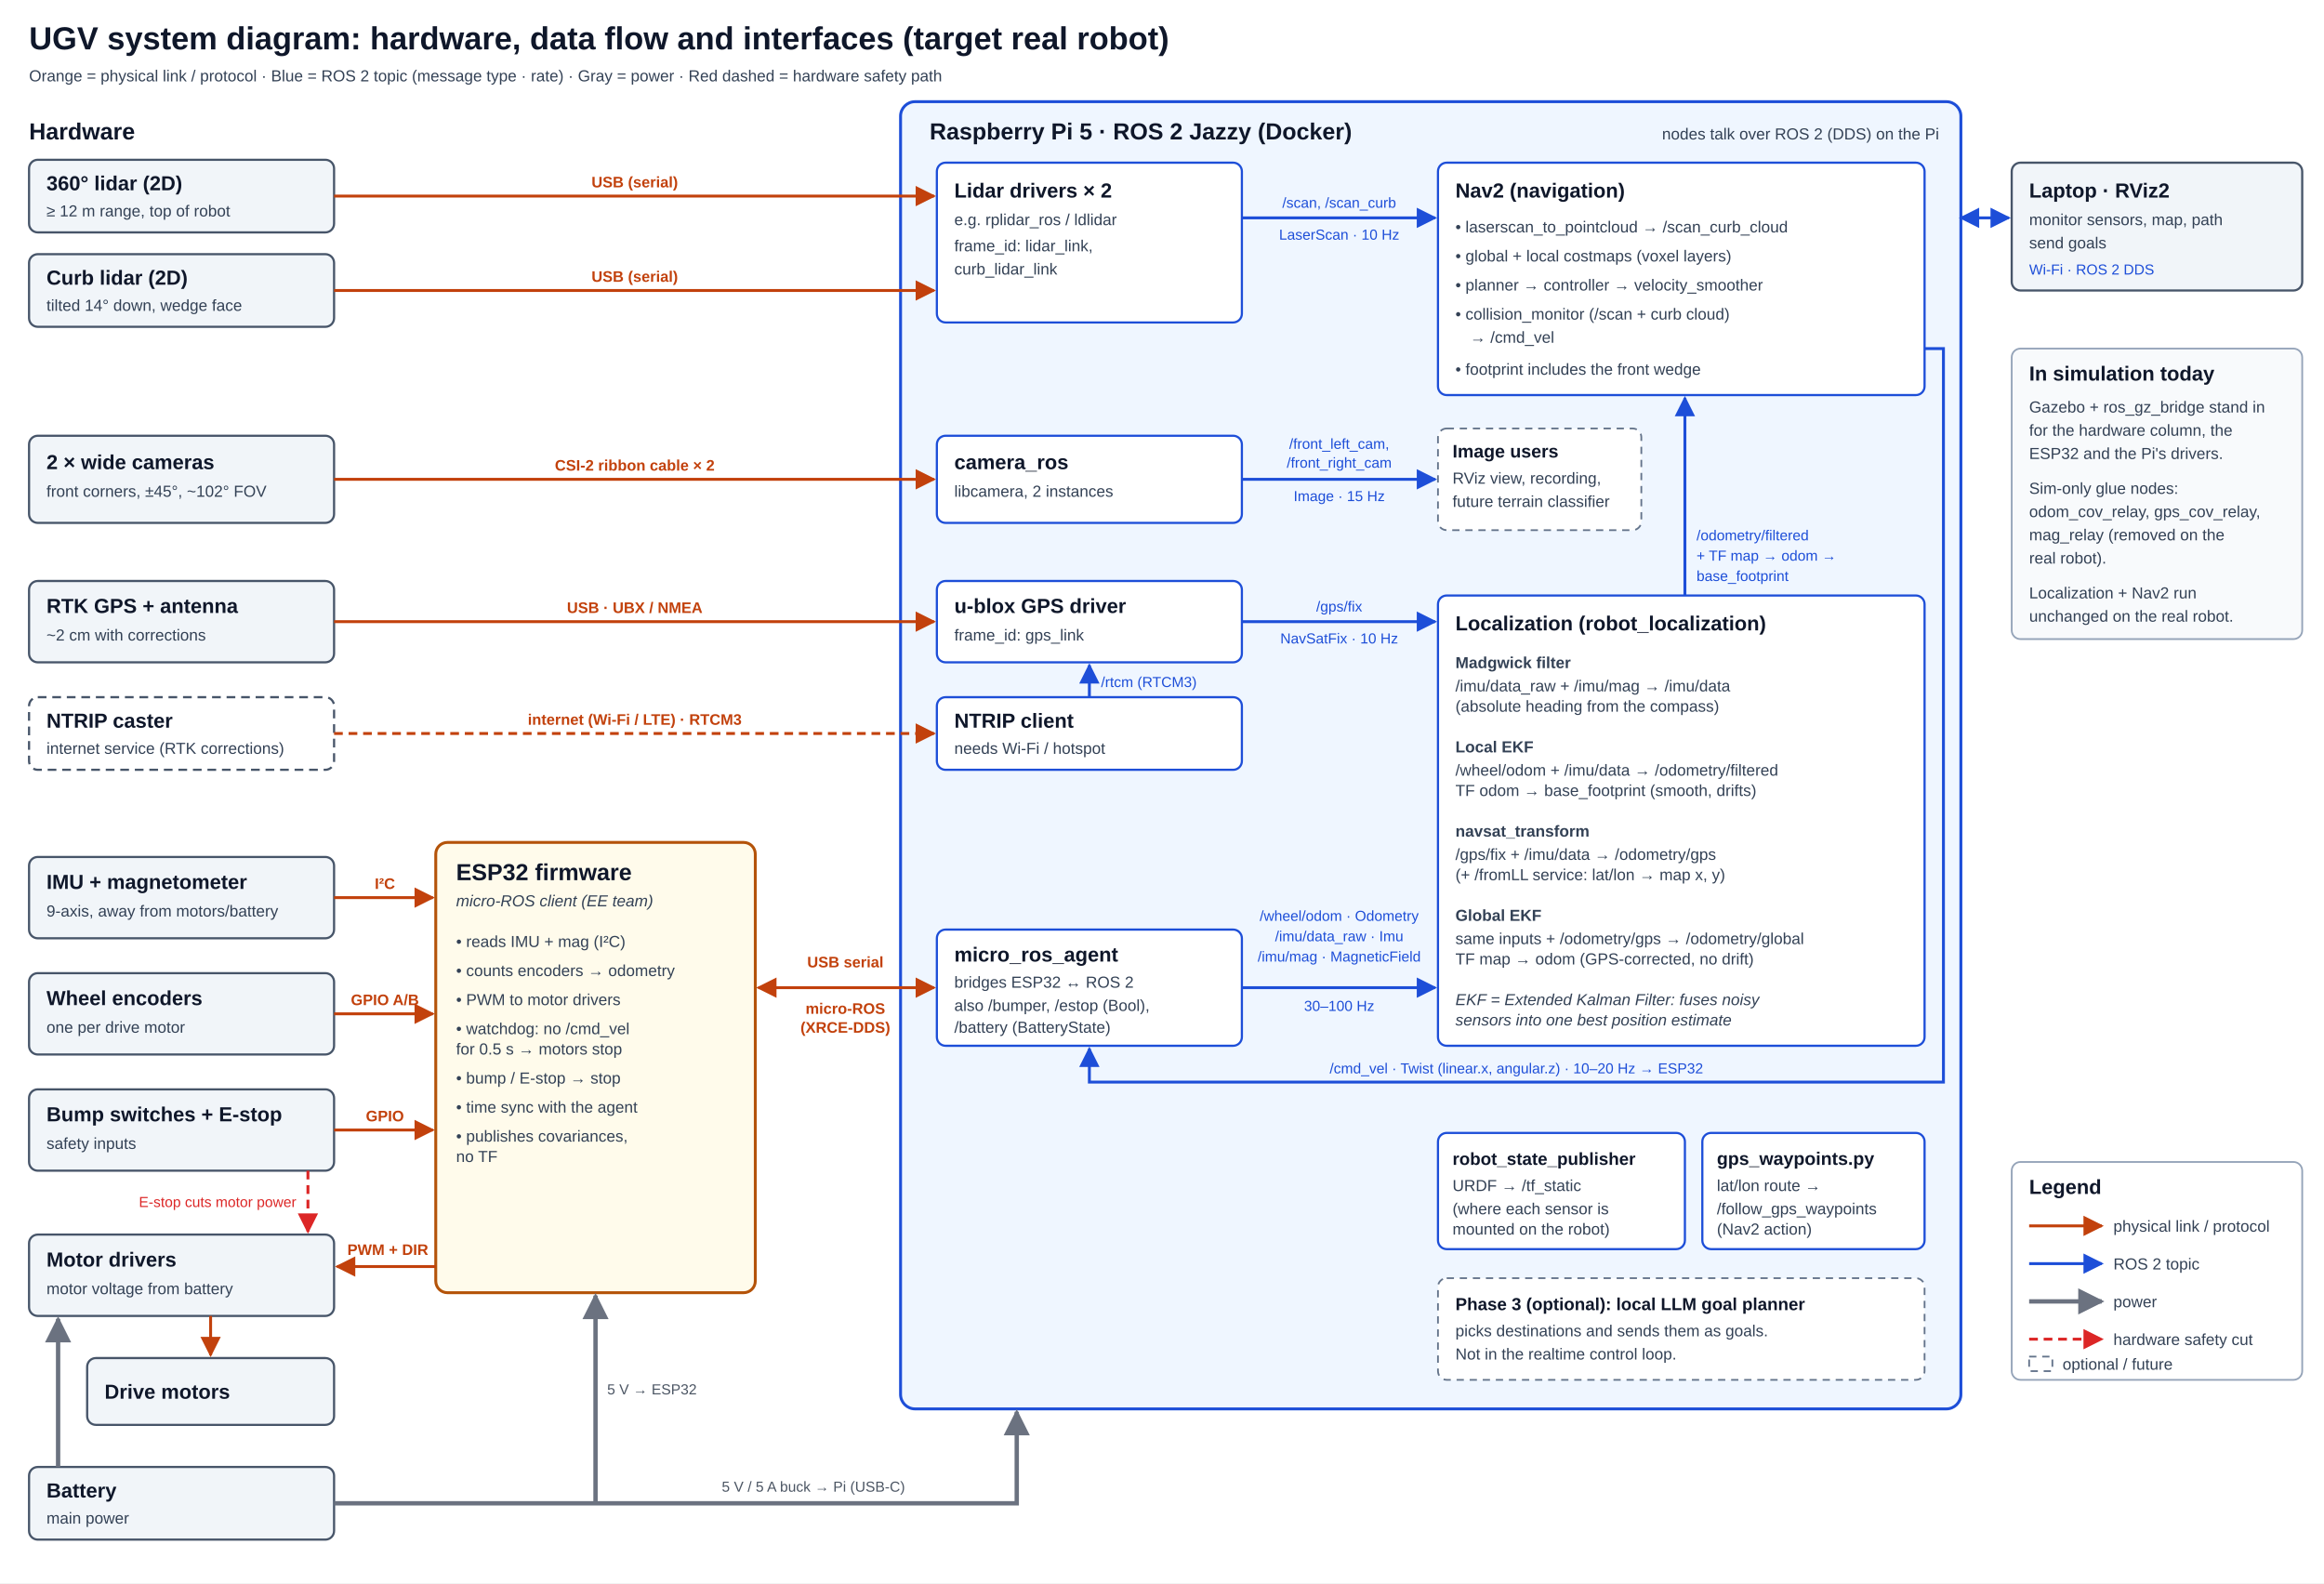
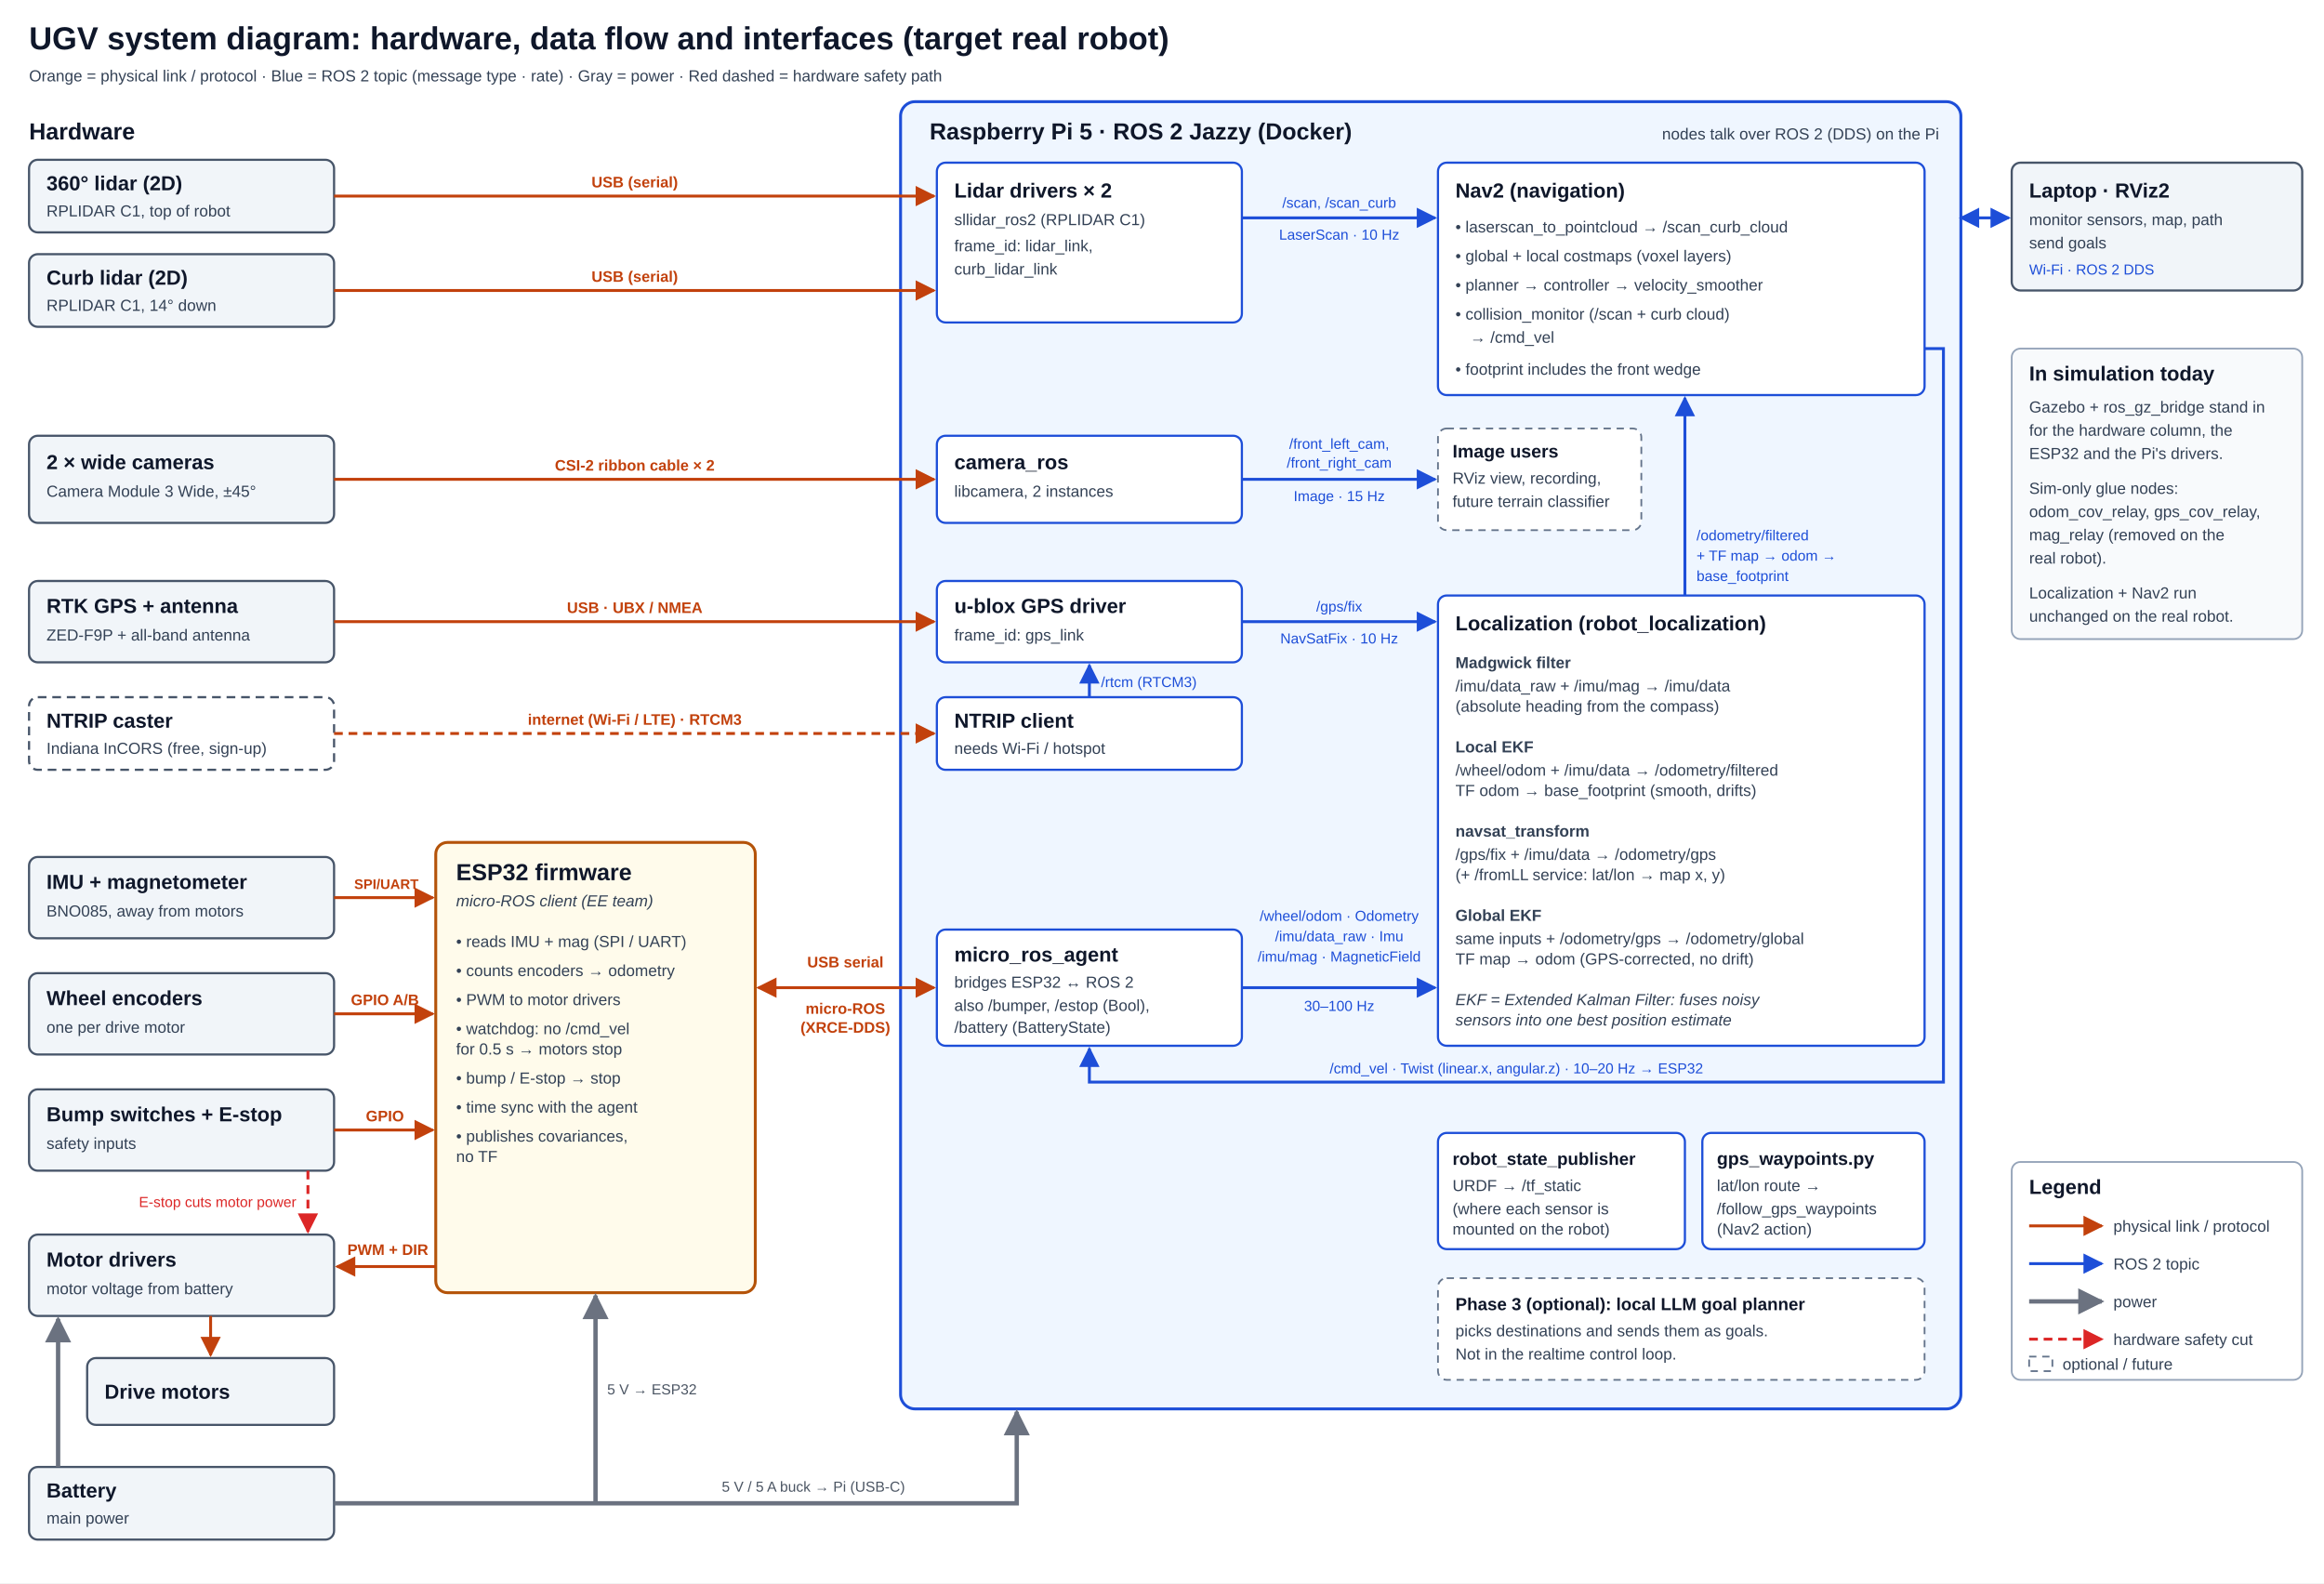
<svg xmlns="http://www.w3.org/2000/svg" viewBox="0 0 1600 1090" width="1600" height="1090" font-family="Arial, Helvetica, sans-serif">
  <defs>
    <marker id="aPhys" viewBox="0 0 10 10" refX="9" refY="5" markerWidth="7" markerHeight="7" orient="auto-start-reverse">
      <path d="M0,0 L10,5 L0,10 z" fill="#c2410c" />
    </marker>
    <marker id="aRos" viewBox="0 0 10 10" refX="9" refY="5" markerWidth="7" markerHeight="7" orient="auto-start-reverse">
      <path d="M0,0 L10,5 L0,10 z" fill="#1d4ed8" />
    </marker>
    <marker id="aPow" viewBox="0 0 10 10" refX="9" refY="5" markerWidth="6" markerHeight="6" orient="auto-start-reverse">
      <path d="M0,0 L10,5 L0,10 z" fill="#6b7280" />
    </marker>
    <marker id="aSafe" viewBox="0 0 10 10" refX="9" refY="5" markerWidth="7" markerHeight="7" orient="auto-start-reverse">
      <path d="M0,0 L10,5 L0,10 z" fill="#dc2626" />
    </marker>
    <style>
      .t  { font-size: 14px; font-weight: bold; fill: #0f172a; }
      .s  { font-size: 11px; fill: #334155; }
      .h  { font-size: 16px; font-weight: bold; fill: #0f172a; }
      .lp { font-size: 10.5px; fill: #c2410c; font-weight: bold; }
      .lr { font-size: 10px; fill: #1d4ed8; }
      .lw { font-size: 10px; fill: #4b5563; }
      .ls { font-size: 10px; fill: #dc2626; }
      .hw   { fill: #f1f5f9; stroke: #475569; stroke-width: 1.5; }
      .ext  { fill: #ffffff; stroke: #475569; stroke-width: 1.5; stroke-dasharray: 6 4; }
      .node { fill: #ffffff; stroke: #1d4ed8; stroke-width: 1.5; }
      .opt  { fill: #ffffff; stroke: #64748b; stroke-width: 1.2; stroke-dasharray: 5 4; }
      .phys { stroke: #c2410c; stroke-width: 2; fill: none; }
      .ros  { stroke: #1d4ed8; stroke-width: 2; fill: none; }
      .pow  { stroke: #6b7280; stroke-width: 3; fill: none; }
      .safe { stroke: #dc2626; stroke-width: 2; fill: none; stroke-dasharray: 6 4; }
    </style>
  </defs>
  <rect width="1600" height="1090" fill="#ffffff" />
  <text x="20" y="34" font-size="22" font-weight="bold" fill="#0f172a">UGV system diagram: hardware, data flow and interfaces (target real robot)</text>
  <text x="20" y="56" class="s" font-size="13">Orange = physical link / protocol · Blue = ROS 2 topic (message type · rate) · Gray = power · Red dashed = hardware safety path</text>
  <text x="20" y="96" class="h">Hardware</text>
  <rect x="20" y="110" width="210" height="50" rx="6" class="hw" />
  <text x="32" y="131" class="t">360° lidar (2D)</text>
-   <text x="32" y="149" class="s">≥ 12 m range, top of robot</text>
+   <text x="32" y="149" class="s">RPLIDAR C1, top of robot</text>
  <rect x="20" y="175" width="210" height="50" rx="6" class="hw" />
  <text x="32" y="196" class="t">Curb lidar (2D)</text>
-   <text x="32" y="214" class="s">tilted 14° down, wedge face</text>
+   <text x="32" y="214" class="s">RPLIDAR C1, 14° down</text>
  <rect x="20" y="300" width="210" height="60" rx="6" class="hw" />
  <text x="32" y="323" class="t">2 × wide cameras</text>
-   <text x="32" y="342" class="s">front corners, ±45°, ~102° FOV</text>
+   <text x="32" y="342" class="s">Camera Module 3 Wide, ±45°</text>
  <rect x="20" y="400" width="210" height="56" rx="6" class="hw" />
  <text x="32" y="422" class="t">RTK GPS + antenna</text>
-   <text x="32" y="441" class="s">~2 cm with corrections</text>
+   <text x="32" y="441" class="s">ZED-F9P + all-band antenna</text>
  <rect x="20" y="480" width="210" height="50" rx="6" class="ext" />
  <text x="32" y="501" class="t">NTRIP caster</text>
-   <text x="32" y="519" class="s">internet service (RTK corrections)</text>
+   <text x="32" y="519" class="s">Indiana InCORS (free, sign-up)</text>
  <rect x="20" y="590" width="210" height="56" rx="6" class="hw" />
  <text x="32" y="612" class="t">IMU + magnetometer</text>
-   <text x="32" y="631" class="s">9-axis, away from motors/battery</text>
+   <text x="32" y="631" class="s">BNO085, away from motors</text>
  <rect x="20" y="670" width="210" height="56" rx="6" class="hw" />
  <text x="32" y="692" class="t">Wheel encoders</text>
  <text x="32" y="711" class="s">one per drive motor</text>
  <rect x="20" y="750" width="210" height="56" rx="6" class="hw" />
  <text x="32" y="772" class="t">Bump switches + E-stop</text>
  <text x="32" y="791" class="s">safety inputs</text>
  <rect x="20" y="850" width="210" height="56" rx="6" class="hw" />
  <text x="32" y="872" class="t">Motor drivers</text>
  <text x="32" y="891" class="s">motor voltage from battery</text>
  <rect x="60" y="935" width="170" height="46" rx="6" class="hw" />
  <text x="72" y="963" class="t">Drive motors</text>
  <rect x="20" y="1010" width="210" height="50" rx="6" class="hw" />
  <text x="32" y="1031" class="t">Battery</text>
  <text x="32" y="1049" class="s">main power</text>
  <rect x="300" y="580" width="220" height="310" rx="8" fill="#fffbeb" stroke="#b45309" stroke-width="2" />
  <text x="314" y="606" class="h">ESP32 firmware</text>
  <text x="314" y="624" class="s" font-style="italic">micro-ROS client (EE team)</text>
-   <text x="314" y="652" class="s">• reads IMU + mag (I²C)</text>
+   <text x="314" y="652" class="s">• reads IMU + mag (SPI / UART)</text>
  <text x="314" y="672" class="s">• counts encoders → odometry</text>
  <text x="314" y="692" class="s">• PWM to motor drivers</text>
  <text x="314" y="712" class="s">• watchdog: no /cmd_vel</text>
  <text x="314" y="726" class="s">   for 0.5 s → motors stop</text>
  <text x="314" y="746" class="s">• bump / E-stop → stop</text>
  <text x="314" y="766" class="s">• time sync with the agent</text>
  <text x="314" y="786" class="s">• publishes covariances,</text>
  <text x="314" y="800" class="s">   no TF</text>
  <rect x="620" y="70" width="730" height="900" rx="10" fill="#eff6ff" stroke="#1d4ed8" stroke-width="2" />
  <text x="640" y="96" class="h">Raspberry Pi 5 · ROS 2 Jazzy (Docker)</text>
  <text x="1335" y="96" class="s" text-anchor="end">nodes talk over ROS 2 (DDS) on the Pi</text>
  <rect x="645" y="112" width="210" height="110" rx="6" class="node" />
  <text x="657" y="136" class="t">Lidar drivers × 2</text>
-   <text x="657" y="155" class="s">e.g. rplidar_ros / ldlidar</text>
+   <text x="657" y="155" class="s">sllidar_ros2 (RPLIDAR C1)</text>
  <text x="657" y="173" class="s">frame_id: lidar_link,</text>
  <text x="657" y="189" class="s">curb_lidar_link</text>
  <rect x="645" y="300" width="210" height="60" rx="6" class="node" />
  <text x="657" y="323" class="t">camera_ros</text>
  <text x="657" y="342" class="s">libcamera, 2 instances</text>
  <rect x="645" y="400" width="210" height="56" rx="6" class="node" />
  <text x="657" y="422" class="t">u-blox GPS driver</text>
  <text x="657" y="441" class="s">frame_id: gps_link</text>
  <rect x="645" y="480" width="210" height="50" rx="6" class="node" />
  <text x="657" y="501" class="t">NTRIP client</text>
  <text x="657" y="519" class="s">needs Wi-Fi / hotspot</text>
  <rect x="645" y="640" width="210" height="80" rx="6" class="node" />
  <text x="657" y="662" class="t">micro_ros_agent</text>
  <text x="657" y="680" class="s">bridges ESP32 ↔ ROS 2</text>
  <text x="657" y="696" class="s">also /bumper, /estop (Bool),</text>
  <text x="657" y="711" class="s">/battery (BatteryState)</text>
  <rect x="990" y="112" width="335" height="160" rx="6" class="node" />
  <text x="1002" y="136" class="t">Nav2 (navigation)</text>
  <text x="1002" y="160" class="s">• laserscan_to_pointcloud → /scan_curb_cloud</text>
  <text x="1002" y="180" class="s">• global + local costmaps (voxel layers)</text>
  <text x="1002" y="200" class="s">• planner → controller → velocity_smoother</text>
  <text x="1002" y="220" class="s">• collision_monitor (/scan + curb cloud)</text>
  <text x="1012" y="236" class="s">  → /cmd_vel</text>
  <text x="1002" y="258" class="s">• footprint includes the front wedge</text>
  <rect x="990" y="295" width="140" height="70" rx="6" class="opt" />
  <text x="1000" y="315" class="t" style="font-size:12.5px">Image users</text>
  <text x="1000" y="333" class="s">RViz view, recording,</text>
  <text x="1000" y="349" class="s">future terrain classifier</text>
  <rect x="990" y="410" width="335" height="310" rx="6" class="node" />
  <text x="1002" y="434" class="t">Localization (robot_localization)</text>
  <text x="1002" y="460" class="s" font-weight="bold">Madgwick filter</text>
  <text x="1002" y="476" class="s">/imu/data_raw + /imu/mag → /imu/data</text>
  <text x="1002" y="490" class="s">(absolute heading from the compass)</text>
  <text x="1002" y="518" class="s" font-weight="bold">Local EKF</text>
  <text x="1002" y="534" class="s">/wheel/odom + /imu/data → /odometry/filtered</text>
  <text x="1002" y="548" class="s">TF odom → base_footprint (smooth, drifts)</text>
  <text x="1002" y="576" class="s" font-weight="bold">navsat_transform</text>
  <text x="1002" y="592" class="s">/gps/fix + /imu/data → /odometry/gps</text>
  <text x="1002" y="606" class="s">(+ /fromLL service: lat/lon → map x, y)</text>
  <text x="1002" y="634" class="s" font-weight="bold">Global EKF</text>
  <text x="1002" y="650" class="s">same inputs + /odometry/gps → /odometry/global</text>
  <text x="1002" y="664" class="s">TF map → odom (GPS-corrected, no drift)</text>
  <text x="1002" y="692" class="s" font-style="italic">EKF = Extended Kalman Filter: fuses noisy</text>
  <text x="1002" y="706" class="s" font-style="italic">sensors into one best position estimate</text>
  <rect x="990" y="780" width="170" height="80" rx="6" class="node" />
  <text x="1000" y="802" class="t" style="font-size:12px">robot_state_publisher</text>
  <text x="1000" y="820" class="s">URDF → /tf_static</text>
  <text x="1000" y="836" class="s">(where each sensor is</text>
  <text x="1000" y="850" class="s">mounted on the robot)</text>
  <rect x="1172" y="780" width="153" height="80" rx="6" class="node" />
  <text x="1182" y="802" class="t" style="font-size:12.5px">gps_waypoints.py</text>
  <text x="1182" y="820" class="s">lat/lon route →</text>
  <text x="1182" y="836" class="s">/follow_gps_waypoints</text>
  <text x="1182" y="850" class="s">(Nav2 action)</text>
  <rect x="990" y="880" width="335" height="70" rx="6" class="opt" />
  <text x="1002" y="902" class="t" style="font-size:12px">Phase 3 (optional): local LLM goal planner</text>
  <text x="1002" y="920" class="s">picks destinations and sends them as goals.</text>
  <text x="1002" y="936" class="s">Not in the realtime control loop.</text>
  <rect x="1385" y="112" width="200" height="88" rx="6" class="hw" />
  <text x="1397" y="136" class="t">Laptop · RViz2</text>
  <text x="1397" y="155" class="s">monitor sensors, map, path</text>
  <text x="1397" y="171" class="s">send goals</text>
  <text x="1397" y="189" class="lr">Wi-Fi · ROS 2 DDS</text>
  <rect x="1385" y="240" width="200" height="200" rx="6" fill="#f8fafc" stroke="#94a3b8" stroke-width="1.2" />
  <text x="1397" y="262" class="t">In simulation today</text>
  <text x="1397" y="284" class="s">Gazebo + ros_gz_bridge stand in</text>
  <text x="1397" y="300" class="s">for the hardware column, the</text>
  <text x="1397" y="316" class="s">ESP32 and the Pi's drivers.</text>
  <text x="1397" y="340" class="s">Sim-only glue nodes:</text>
  <text x="1397" y="356" class="s">odom_cov_relay, gps_cov_relay,</text>
  <text x="1397" y="372" class="s">mag_relay (removed on the</text>
  <text x="1397" y="388" class="s">real robot).</text>
  <text x="1397" y="412" class="s">Localization + Nav2 run</text>
  <text x="1397" y="428" class="s">unchanged on the real robot.</text>
  <rect x="1385" y="800" width="200" height="150" rx="6" fill="#ffffff" stroke="#94a3b8" stroke-width="1.2" />
  <text x="1397" y="822" class="t">Legend</text>
  <line x1="1397" y1="844" x2="1447" y2="844" class="phys" marker-end="url(#aPhys)" />
  <text x="1455" y="848" class="s">physical link / protocol</text>
  <line x1="1397" y1="870" x2="1447" y2="870" class="ros" marker-end="url(#aRos)" />
  <text x="1455" y="874" class="s">ROS 2 topic</text>
  <line x1="1397" y1="896" x2="1447" y2="896" class="pow" marker-end="url(#aPow)" />
  <text x="1455" y="900" class="s">power</text>
  <line x1="1397" y1="922" x2="1447" y2="922" class="safe" marker-end="url(#aSafe)" />
  <text x="1455" y="926" class="s">hardware safety cut</text>
  <rect x="1397" y="934" width="16" height="10" class="opt" />
  <text x="1420" y="943" class="s">optional / future</text>
  <line x1="230" y1="135" x2="643" y2="135" class="phys" marker-end="url(#aPhys)" />
  <text x="437" y="129" class="lp" text-anchor="middle">USB (serial)</text>
  <line x1="230" y1="200" x2="643" y2="200" class="phys" marker-end="url(#aPhys)" />
  <text x="437" y="194" class="lp" text-anchor="middle">USB (serial)</text>
  <line x1="230" y1="330" x2="643" y2="330" class="phys" marker-end="url(#aPhys)" />
  <text x="437" y="324" class="lp" text-anchor="middle">CSI-2 ribbon cable × 2</text>
  <line x1="230" y1="428" x2="643" y2="428" class="phys" marker-end="url(#aPhys)" />
  <text x="437" y="422" class="lp" text-anchor="middle">USB · UBX / NMEA</text>
  <line x1="230" y1="505" x2="643" y2="505" class="phys" stroke-dasharray="6 4" marker-end="url(#aPhys)" />
  <text x="437" y="499" class="lp" text-anchor="middle">internet (Wi-Fi / LTE) · RTCM3</text>
  <line x1="230" y1="618" x2="298" y2="618" class="phys" marker-end="url(#aPhys)" />
-   <text x="265" y="612" class="lp" text-anchor="middle">I²C</text>
+   <text x="266" y="612" class="lp" text-anchor="middle" style="font-size:9.5px">SPI/UART</text>
  <line x1="230" y1="698" x2="298" y2="698" class="phys" marker-end="url(#aPhys)" />
  <text x="265" y="692" class="lp" text-anchor="middle">GPIO A/B</text>
  <line x1="230" y1="778" x2="298" y2="778" class="phys" marker-end="url(#aPhys)" />
  <text x="265" y="772" class="lp" text-anchor="middle">GPIO</text>
  <line x1="300" y1="872" x2="232" y2="872" class="phys" marker-end="url(#aPhys)" />
  <text x="267" y="864" class="lp" text-anchor="middle">PWM + DIR</text>
  <line x1="145" y1="906" x2="145" y2="933" class="phys" marker-end="url(#aPhys)" />
  <line x1="522" y1="680" x2="643" y2="680" class="phys" marker-start="url(#aPhys)" marker-end="url(#aPhys)" />
  <text x="582" y="666" class="lp" text-anchor="middle">USB serial</text>
  <text x="582" y="698" class="lp" text-anchor="middle">micro-ROS</text>
  <text x="582" y="711" class="lp" text-anchor="middle">(XRCE-DDS)</text>
  <line x1="212" y1="806" x2="212" y2="848" class="safe" marker-end="url(#aSafe)" />
  <text x="204" y="831" class="ls" text-anchor="end">E-stop cuts motor power</text>
  <polyline points="40,1010 40,908" class="pow" marker-end="url(#aPow)" />
  <polyline points="230,1035 700,1035 700,972" class="pow" marker-end="url(#aPow)" />
  <polyline points="410,1035 410,892" class="pow" marker-end="url(#aPow)" />
  <text x="560" y="1027" class="lw" text-anchor="middle">5 V / 5 A buck → Pi (USB-C)</text>
  <text x="418" y="960" class="lw">5 V → ESP32</text>
  <line x1="855" y1="150" x2="988" y2="150" class="ros" marker-end="url(#aRos)" />
  <text x="922" y="143" class="lr" text-anchor="middle">/scan, /scan_curb</text>
  <text x="922" y="165" class="lr" text-anchor="middle">LaserScan · 10 Hz</text>
  <line x1="855" y1="330" x2="988" y2="330" class="ros" marker-end="url(#aRos)" />
  <text x="922" y="309" class="lr" text-anchor="middle">/front_left_cam,</text>
  <text x="922" y="322" class="lr" text-anchor="middle">/front_right_cam</text>
  <text x="922" y="345" class="lr" text-anchor="middle">Image · 15 Hz</text>
  <line x1="855" y1="428" x2="988" y2="428" class="ros" marker-end="url(#aRos)" />
  <text x="922" y="421" class="lr" text-anchor="middle">/gps/fix</text>
  <text x="922" y="443" class="lr" text-anchor="middle">NavSatFix · 10 Hz</text>
  <line x1="750" y1="480" x2="750" y2="458" class="ros" marker-end="url(#aRos)" />
  <text x="758" y="473" class="lr">/rtcm (RTCM3)</text>
  <line x1="855" y1="680" x2="988" y2="680" class="ros" marker-end="url(#aRos)" />
  <text x="922" y="634" class="lr" text-anchor="middle">/wheel/odom · Odometry</text>
  <text x="922" y="648" class="lr" text-anchor="middle">/imu/data_raw · Imu</text>
  <text x="922" y="662" class="lr" text-anchor="middle">/imu/mag · MagneticField</text>
  <text x="922" y="696" class="lr" text-anchor="middle">30–100 Hz</text>
  <line x1="1160" y1="410" x2="1160" y2="274" class="ros" marker-end="url(#aRos)" />
  <text x="1168" y="372" class="lr">/odometry/filtered</text>
  <text x="1168" y="386" class="lr">+ TF map → odom →</text>
  <text x="1168" y="400" class="lr">base_footprint</text>
  <polyline points="1325,240 1338,240 1338,745 750,745 750,722" class="ros" marker-end="url(#aRos)" />
  <text x="1044" y="739" class="lr" text-anchor="middle">/cmd_vel · Twist (linear.x, angular.z) · 10–20 Hz → ESP32</text>
  <line x1="1350" y1="150" x2="1383" y2="150" class="ros" marker-start="url(#aRos)" marker-end="url(#aRos)" />
</svg>
